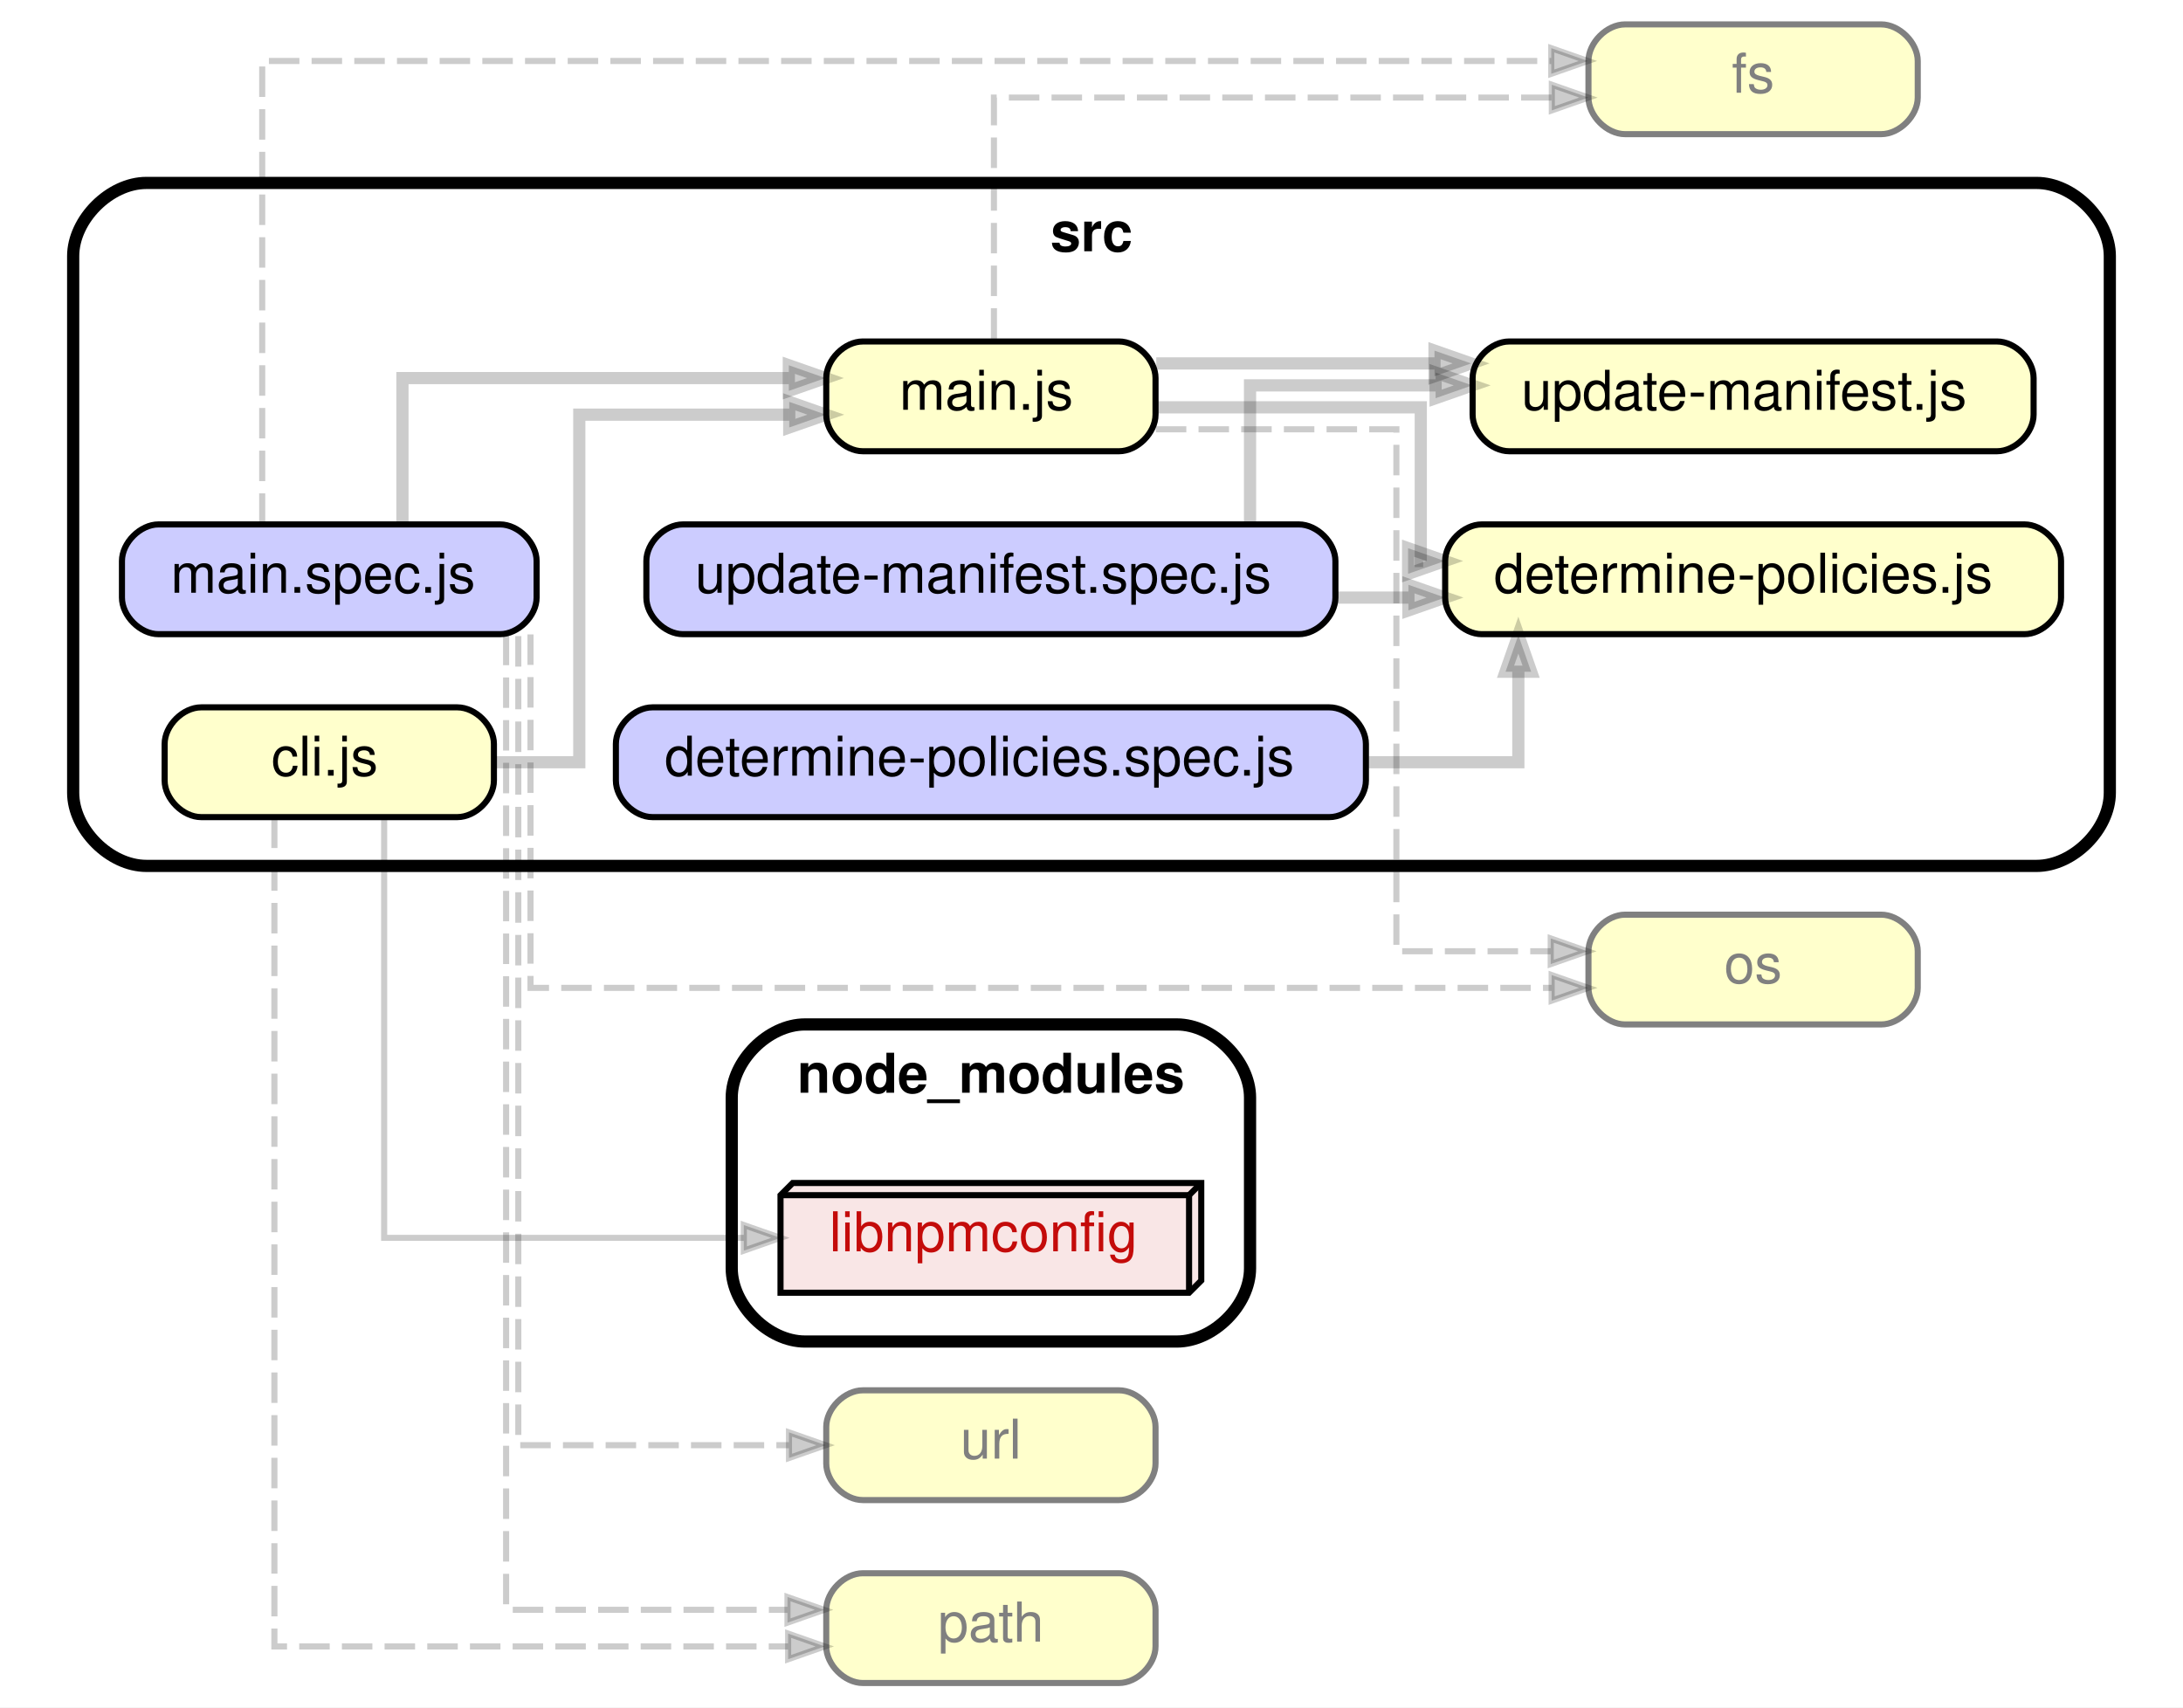
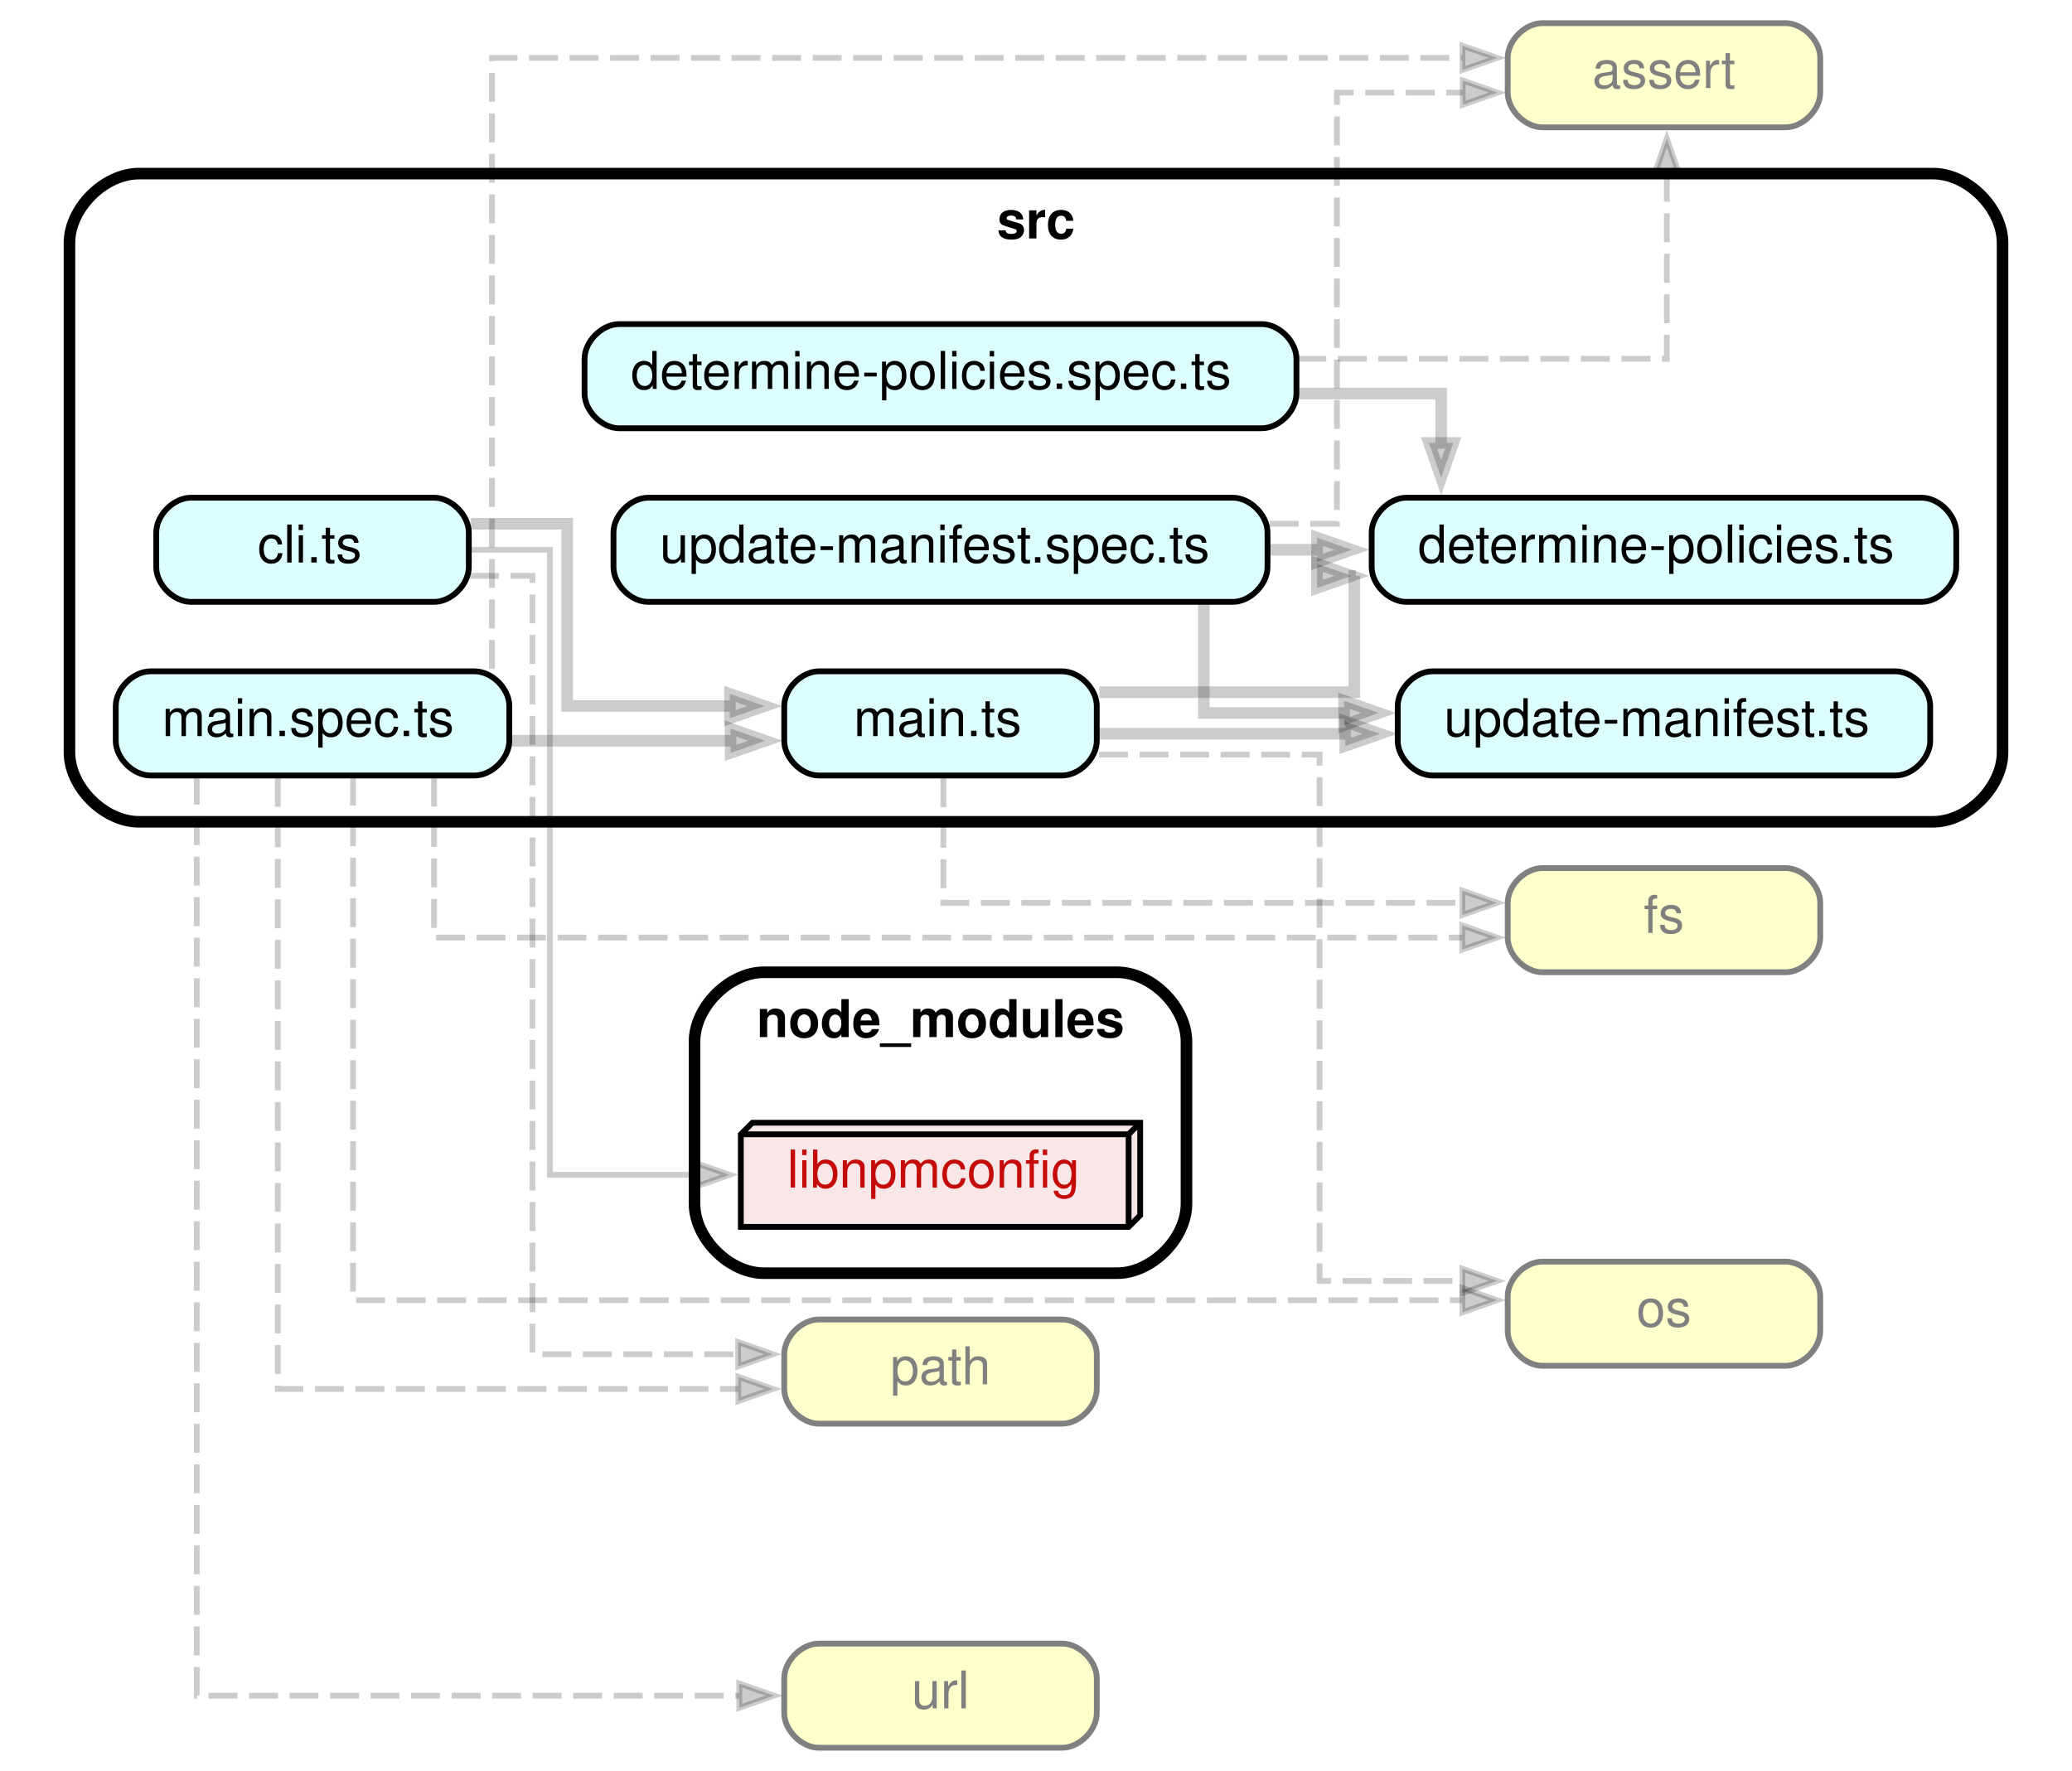
- <svg xmlns="http://www.w3.org/2000/svg" xmlns:xlink="http://www.w3.org/1999/xlink" width="358pt" height="280pt" viewBox="0.00 0.00 358.00 280.00">
-   <g id="graph0" class="graph" transform="scale(1 1) rotate(0) translate(4 276)">
-     <polygon fill="white" stroke="transparent" points="-4,4 -4,-276 354,-276 354,4 -4,4" />
+ <svg xmlns="http://www.w3.org/2000/svg" xmlns:xlink="http://www.w3.org/1999/xlink" width="358pt" height="306pt" viewBox="0.00 0.00 358.00 306.00">
+   <g id="graph0" class="graph" transform="scale(1 1) rotate(0) translate(4 302)">
+     <polygon fill="white" stroke="none" points="-4,4 -4,-302 354,-302 354,4 -4,4" />
    <g id="clust1" class="cluster">
-       <path fill="#ffffff" stroke="black" stroke-width="2" d="M128,-56C128,-56 189,-56 189,-56 195,-56 201,-62 201,-68 201,-68 201,-96 201,-96 201,-102 195,-108 189,-108 189,-108 128,-108 128,-108 122,-108 116,-102 116,-96 116,-96 116,-68 116,-68 116,-62 122,-56 128,-56" />
-       <text text-anchor="middle" x="158.5" y="-96.8" font-family="Helvetica,sans-Serif" font-weight="bold" font-size="9.00">node_modules</text>
+       <path fill="#ffffff" stroke="black" stroke-width="2" d="M128,-82C128,-82 189,-82 189,-82 195,-82 201,-88 201,-94 201,-94 201,-122 201,-122 201,-128 195,-134 189,-134 189,-134 128,-134 128,-134 122,-134 116,-128 116,-122 116,-122 116,-94 116,-94 116,-88 122,-82 128,-82" />
+       <text text-anchor="middle" x="158.5" y="-122.8" font-family="Helvetica,sans-Serif" font-weight="bold" font-size="9.00">node_modules</text>
    </g>
    <g id="clust2" class="cluster">
-       <path fill="#ffffff" stroke="black" stroke-width="2" d="M20,-134C20,-134 330,-134 330,-134 336,-134 342,-140 342,-146 342,-146 342,-234 342,-234 342,-240 336,-246 330,-246 330,-246 20,-246 20,-246 14,-246 8,-240 8,-234 8,-234 8,-146 8,-146 8,-140 14,-134 20,-134" />
-       <text text-anchor="middle" x="175" y="-234.8" font-family="Helvetica,sans-Serif" font-weight="bold" font-size="9.00">src</text>
+       <path fill="#ffffff" stroke="black" stroke-width="2" d="M20,-160C20,-160 330,-160 330,-160 336,-160 342,-166 342,-172 342,-172 342,-260 342,-260 342,-266 336,-272 330,-272 330,-272 20,-272 20,-272 14,-272 8,-266 8,-260 8,-260 8,-172 8,-172 8,-166 14,-160 20,-160" />
+       <text text-anchor="middle" x="175" y="-260.8" font-family="Helvetica,sans-Serif" font-weight="bold" font-size="9.00">src</text>
    </g>
    <g id="node1" class="node">
      <g id="a_node1">
-         <a xlink:title="fs">
-           <path fill="#ffffcc" stroke="grey" d="M304.5,-272C304.5,-272 262.5,-272 262.5,-272 259.5,-272 256.5,-269 256.5,-266 256.5,-266 256.5,-260 256.5,-260 256.5,-257 259.5,-254 262.5,-254 262.5,-254 304.5,-254 304.5,-254 307.5,-254 310.5,-257 310.5,-260 310.5,-260 310.5,-266 310.5,-266 310.5,-269 307.5,-272 304.5,-272" />
-           <text text-anchor="middle" x="283.5" y="-260.8" font-family="Helvetica,sans-Serif" font-size="9.00" fill="grey">fs</text>
+         <a xlink:title="assert">
+           <path fill="#ffffcc" stroke="grey" d="M304.5,-298C304.5,-298 262.5,-298 262.5,-298 259.5,-298 256.5,-295 256.5,-292 256.5,-292 256.5,-286 256.5,-286 256.5,-283 259.5,-280 262.5,-280 262.5,-280 304.5,-280 304.5,-280 307.5,-280 310.5,-283 310.5,-286 310.5,-286 310.5,-292 310.5,-292 310.5,-295 307.5,-298 304.5,-298" />
+           <text text-anchor="middle" x="283.5" y="-286.8" font-family="Helvetica,sans-Serif" font-size="9.00" fill="grey">assert</text>
        </a>
      </g>
    </g>
    <g id="node2" class="node">
      <g id="a_node2">
-         <a xlink:href="https://github.com/sverweij/upem/blob/main/node_modules/libnpmconfig" xlink:title="libnpmconfig">
-           <polygon fill="#c40b0a" fill-opacity="0.102" stroke="black" points="193,-82 126,-82 124,-80 124,-64 191,-64 193,-66 193,-82" />
-           <polyline fill="none" stroke="black" points="191,-80 124,-80 " />
-           <polyline fill="none" stroke="black" points="191,-80 191,-64 " />
-           <polyline fill="none" stroke="black" points="191,-80 193,-82 " />
-           <text text-anchor="start" x="132" y="-70.8" font-family="Helvetica,sans-Serif" font-size="9.00" fill="#c40b0a">libnpmconfig</text>
+         <a xlink:title="fs">
+           <path fill="#ffffcc" stroke="grey" d="M304.5,-152C304.5,-152 262.5,-152 262.5,-152 259.5,-152 256.5,-149 256.5,-146 256.5,-146 256.5,-140 256.5,-140 256.5,-137 259.5,-134 262.5,-134 262.5,-134 304.5,-134 304.5,-134 307.5,-134 310.5,-137 310.5,-140 310.5,-140 310.5,-146 310.5,-146 310.5,-149 307.5,-152 304.5,-152" />
+           <text text-anchor="middle" x="283.5" y="-140.8" font-family="Helvetica,sans-Serif" font-size="9.00" fill="grey">fs</text>
        </a>
      </g>
    </g>
    <g id="node3" class="node">
      <g id="a_node3">
-         <a xlink:title="os">
-           <path fill="#ffffcc" stroke="grey" d="M304.5,-126C304.5,-126 262.5,-126 262.5,-126 259.5,-126 256.5,-123 256.5,-120 256.5,-120 256.5,-114 256.5,-114 256.5,-111 259.5,-108 262.5,-108 262.5,-108 304.5,-108 304.5,-108 307.5,-108 310.5,-111 310.5,-114 310.5,-114 310.5,-120 310.5,-120 310.5,-123 307.5,-126 304.5,-126" />
-           <text text-anchor="middle" x="283.5" y="-114.8" font-family="Helvetica,sans-Serif" font-size="9.00" fill="grey">os</text>
+         <a xlink:href="https://github.com/sverweij/upem/blob/main/node_modules/libnpmconfig" xlink:title="libnpmconfig">
+           <polygon fill="#c40b0a" fill-opacity="0.102" stroke="black" points="193,-108 126,-108 124,-106 124,-90 191,-90 193,-92 193,-108" />
+           <polyline fill="none" stroke="black" points="191,-106 124,-106" />
+           <polyline fill="none" stroke="black" points="191,-106 191,-90" />
+           <polyline fill="none" stroke="black" points="191,-106 193,-108" />
+           <text text-anchor="start" x="132" y="-96.8" font-family="Helvetica,sans-Serif" font-size="9.00" fill="#c40b0a">libnpmconfig</text>
        </a>
      </g>
    </g>
    <g id="node4" class="node">
      <g id="a_node4">
-         <a xlink:title="path">
-           <path fill="#ffffcc" stroke="grey" d="M179.5,-18C179.5,-18 137.5,-18 137.5,-18 134.5,-18 131.5,-15 131.5,-12 131.5,-12 131.5,-6 131.5,-6 131.5,-3 134.5,0 137.5,0 137.5,0 179.5,0 179.5,0 182.5,0 185.5,-3 185.5,-6 185.5,-6 185.5,-12 185.5,-12 185.5,-15 182.5,-18 179.5,-18" />
-           <text text-anchor="middle" x="158.5" y="-6.8" font-family="Helvetica,sans-Serif" font-size="9.00" fill="grey">path</text>
+         <a xlink:title="os">
+           <path fill="#ffffcc" stroke="grey" d="M304.5,-84C304.5,-84 262.5,-84 262.5,-84 259.5,-84 256.5,-81 256.5,-78 256.5,-78 256.5,-72 256.5,-72 256.5,-69 259.5,-66 262.5,-66 262.5,-66 304.5,-66 304.5,-66 307.5,-66 310.5,-69 310.5,-72 310.5,-72 310.5,-78 310.5,-78 310.5,-81 307.5,-84 304.5,-84" />
+           <text text-anchor="middle" x="283.5" y="-72.8" font-family="Helvetica,sans-Serif" font-size="9.00" fill="grey">os</text>
        </a>
      </g>
    </g>
    <g id="node5" class="node">
      <g id="a_node5">
-         <a xlink:href="https://github.com/sverweij/upem/blob/main/src/cli.js" xlink:title="cli.js">
-           <path fill="#ffffcc" stroke="black" d="M71,-160C71,-160 29,-160 29,-160 26,-160 23,-157 23,-154 23,-154 23,-148 23,-148 23,-145 26,-142 29,-142 29,-142 71,-142 71,-142 74,-142 77,-145 77,-148 77,-148 77,-154 77,-154 77,-157 74,-160 71,-160" />
-           <text text-anchor="start" x="40.5" y="-148.8" font-family="Helvetica,sans-Serif" font-size="9.00">cli.js</text>
+         <a xlink:title="path">
+           <path fill="#ffffcc" stroke="grey" d="M179.5,-74C179.5,-74 137.5,-74 137.5,-74 134.5,-74 131.5,-71 131.5,-68 131.5,-68 131.5,-62 131.5,-62 131.5,-59 134.5,-56 137.5,-56 137.5,-56 179.5,-56 179.5,-56 182.5,-56 185.5,-59 185.5,-62 185.5,-62 185.5,-68 185.5,-68 185.5,-71 182.5,-74 179.5,-74" />
+           <text text-anchor="middle" x="158.5" y="-62.8" font-family="Helvetica,sans-Serif" font-size="9.00" fill="grey">path</text>
+         </a>
+       </g>
+     </g>
+     <g id="node6" class="node">
+       <g id="a_node6">
+         <a xlink:href="https://github.com/sverweij/upem/blob/main/src/cli.ts" xlink:title="cli.ts">
+           <path fill="#ddfeff" stroke="black" d="M71,-216C71,-216 29,-216 29,-216 26,-216 23,-213 23,-210 23,-210 23,-204 23,-204 23,-201 26,-198 29,-198 29,-198 71,-198 71,-198 74,-198 77,-201 77,-204 77,-204 77,-210 77,-210 77,-213 74,-216 71,-216" />
+           <text text-anchor="start" x="40.5" y="-204.8" font-family="Helvetica,sans-Serif" font-size="9.00">cli.ts</text>
        </a>
      </g>
    </g>
    <g id="edge2" class="edge">
-       <path fill="none" stroke="#000000" stroke-opacity="0.2" d="M59,-141.75C59,-121.08 59,-73 59,-73 59,-73 117.98,-73 117.98,-73" />
-       <polygon fill="#000000" fill-opacity="0.2" stroke="#000000" stroke-opacity="0.2" points="117.98,-75.1 123.98,-73 117.98,-70.9 117.98,-75.1" />
+       <path fill="none" stroke="#000000" stroke-opacity="0.2" d="M77.12,-207C84.74,-207 91,-207 91,-207 91,-207 91,-99 91,-99 91,-99 116.05,-99 116.05,-99" />
+       <polygon fill="#000000" fill-opacity="0.2" stroke="#000000" stroke-opacity="0.2" points="116.05,-101.1 122.05,-99 116.05,-96.9 116.05,-101.1" />
    </g>
    <g id="edge3" class="edge">
-       <path fill="none" stroke="#000000" stroke-dasharray="5,2" stroke-opacity="0.2" d="M41,-141.93C41,-110.19 41,-6 41,-6 41,-6 125.25,-6 125.25,-6" />
-       <polygon fill="#000000" fill-opacity="0.2" stroke="#000000" stroke-opacity="0.2" points="125.25,-8.1 131.25,-6 125.25,-3.9 125.25,-8.1" />
+       <path fill="none" stroke="#000000" stroke-dasharray="5,2" stroke-opacity="0.2" d="M77.21,-202.5C83.3,-202.5 88,-202.5 88,-202.5 88,-202.5 88,-68 88,-68 88,-68 123.53,-68 123.53,-68" />
+       <polygon fill="#000000" fill-opacity="0.2" stroke="#000000" stroke-opacity="0.2" points="123.53,-70.1 129.53,-68 123.53,-65.9 123.53,-70.1" />
    </g>
-     <g id="node6" class="node">
-       <g id="a_node6">
-         <a xlink:href="https://github.com/sverweij/upem/blob/main/src/main.js" xlink:title="main.js">
-           <path fill="#ffffcc" stroke="black" d="M179.5,-220C179.5,-220 137.5,-220 137.5,-220 134.5,-220 131.5,-217 131.5,-214 131.5,-214 131.5,-208 131.5,-208 131.5,-205 134.5,-202 137.5,-202 137.5,-202 179.5,-202 179.5,-202 182.5,-202 185.5,-205 185.5,-208 185.5,-208 185.5,-214 185.5,-214 185.5,-217 182.5,-220 179.5,-220" />
-           <text text-anchor="start" x="143.5" y="-208.8" font-family="Helvetica,sans-Serif" font-size="9.00">main.js</text>
+     <g id="node7" class="node">
+       <g id="a_node7">
+         <a xlink:href="https://github.com/sverweij/upem/blob/main/src/main.ts" xlink:title="main.ts">
+           <path fill="#ddfeff" stroke="black" d="M179.5,-186C179.5,-186 137.5,-186 137.5,-186 134.5,-186 131.5,-183 131.5,-180 131.5,-180 131.5,-174 131.5,-174 131.5,-171 134.5,-168 137.5,-168 137.5,-168 179.5,-168 179.5,-168 182.5,-168 185.5,-171 185.5,-174 185.5,-174 185.5,-180 185.5,-180 185.5,-183 182.5,-186 179.5,-186" />
+           <text text-anchor="start" x="143.5" y="-174.8" font-family="Helvetica,sans-Serif" font-size="9.00">main.ts</text>
        </a>
      </g>
    </g>
    <g id="edge1" class="edge">
-       <path fill="none" stroke="#000000" stroke-width="2" stroke-opacity="0.2" d="M77.12,-151C84.74,-151 91,-151 91,-151 91,-151 91,-208 91,-208 91,-208 125.43,-208 125.43,-208" />
-       <polygon fill="#000000" fill-opacity="0.2" stroke="#000000" stroke-width="2" stroke-opacity="0.2" points="125.43,-210.1 131.43,-208 125.43,-205.9 125.43,-210.1" />
+       <path fill="none" stroke="#000000" stroke-width="2" stroke-opacity="0.2" d="M77.37,-211.5C86.31,-211.5 94,-211.5 94,-211.5 94,-211.5 94,-180 94,-180 94,-180 122.12,-180 122.12,-180" />
+       <polygon fill="#000000" fill-opacity="0.2" stroke="#000000" stroke-width="2" stroke-opacity="0.2" points="122.12,-182.1 128.12,-180 122.12,-177.9 122.12,-182.1" />
    </g>
-     <g id="edge7" class="edge">
-       <path fill="none" stroke="#000000" stroke-dasharray="5,2" stroke-opacity="0.2" d="M159,-220.45C159,-234.69 159,-260 159,-260 159,-260 250.49,-260 250.49,-260" />
-       <polygon fill="#000000" fill-opacity="0.2" stroke="#000000" stroke-opacity="0.2" points="250.49,-262.1 256.49,-260 250.49,-257.9 250.49,-262.1" />
+     <g id="edge14" class="edge">
+       <path fill="none" stroke="#000000" stroke-dasharray="5,2" stroke-opacity="0.2" d="M159,-167.53C159,-158.41 159,-146 159,-146 159,-146 248.66,-146 248.66,-146" />
+       <polygon fill="#000000" fill-opacity="0.2" stroke="#000000" stroke-opacity="0.2" points="248.66,-148.1 254.66,-146 248.66,-143.9 248.66,-148.1" />
    </g>
-     <g id="edge8" class="edge">
-       <path fill="none" stroke="#000000" stroke-dasharray="5,2" stroke-opacity="0.2" d="M185.55,-205.6C203.96,-205.6 225,-205.6 225,-205.6 225,-205.6 225,-120 225,-120 225,-120 250.31,-120 250.31,-120" />
-       <polygon fill="#000000" fill-opacity="0.2" stroke="#000000" stroke-opacity="0.2" points="250.31,-122.1 256.31,-120 250.31,-117.9 250.31,-122.1" />
+     <g id="edge15" class="edge">
+       <path fill="none" stroke="#000000" stroke-dasharray="5,2" stroke-opacity="0.2" d="M185.9,-171.6C203.85,-171.6 224,-171.6 224,-171.6 224,-171.6 224,-80.67 224,-80.67 224,-80.67 248.67,-80.67 248.67,-80.67" />
+       <polygon fill="#000000" fill-opacity="0.2" stroke="#000000" stroke-opacity="0.2" points="248.67,-82.77 254.67,-80.67 248.67,-78.57 248.67,-82.77" />
    </g>
-     <g id="node7" class="node">
-       <g id="a_node7">
-         <a xlink:href="https://github.com/sverweij/upem/blob/main/src/determine-policies.js" xlink:title="determine-policies.js">
-           <path fill="#ffffcc" stroke="black" d="M328,-190C328,-190 239,-190 239,-190 236,-190 233,-187 233,-184 233,-184 233,-178 233,-178 233,-175 236,-172 239,-172 239,-172 328,-172 328,-172 331,-172 334,-175 334,-178 334,-178 334,-184 334,-184 334,-187 331,-190 328,-190" />
-           <text text-anchor="start" x="241" y="-178.8" font-family="Helvetica,sans-Serif" font-size="9.00">determine-policies.js</text>
+     <g id="node9" class="node">
+       <g id="a_node9">
+         <a xlink:href="https://github.com/sverweij/upem/blob/main/src/determine-policies.ts" xlink:title="determine-policies.ts">
+           <path fill="#ddfeff" stroke="black" d="M328,-216C328,-216 239,-216 239,-216 236,-216 233,-213 233,-210 233,-210 233,-204 233,-204 233,-201 236,-198 239,-198 239,-198 328,-198 328,-198 331,-198 334,-201 334,-204 334,-204 334,-210 334,-210 334,-213 331,-216 328,-216" />
+           <text text-anchor="start" x="241" y="-204.8" font-family="Helvetica,sans-Serif" font-size="9.00">determine-policies.ts</text>
+         </a>
+       </g>
+     </g>
+     <g id="edge12" class="edge">
+       <path fill="none" stroke="#000000" stroke-width="2" stroke-opacity="0.2" d="M185.94,-182.4C206.1,-182.4 230,-182.4 230,-182.4 230,-182.4 230,-202.5 230,-202.5 230,-202.5 230.26,-202.5 230.26,-202.5" />
+       <polygon fill="#000000" fill-opacity="0.2" stroke="#000000" stroke-width="2" stroke-opacity="0.2" points="223.55,-204.6 229.55,-202.5 223.55,-200.4 223.55,-204.6" />
+     </g>
+     <g id="node12" class="node">
+       <g id="a_node12">
+         <a xlink:href="https://github.com/sverweij/upem/blob/main/src/update-manifest.ts" xlink:title="update-manifest.ts">
+           <path fill="#ddfeff" stroke="black" d="M323.5,-186C323.5,-186 243.5,-186 243.5,-186 240.5,-186 237.5,-183 237.5,-180 237.5,-180 237.5,-174 237.5,-174 237.5,-171 240.5,-168 243.5,-168 243.5,-168 323.5,-168 323.5,-168 326.5,-168 329.5,-171 329.5,-174 329.5,-174 329.5,-180 329.5,-180 329.5,-183 326.5,-186 323.5,-186" />
+           <text text-anchor="start" x="245.5" y="-174.8" font-family="Helvetica,sans-Serif" font-size="9.00">update-manifest.ts</text>
+         </a>
+       </g>
+     </g>
+     <g id="edge13" class="edge">
+       <path fill="none" stroke="#000000" stroke-width="2" stroke-opacity="0.2" d="M185.93,-175.2C185.93,-175.2 228.43,-175.2 228.43,-175.2" />
+       <polygon fill="#000000" fill-opacity="0.2" stroke="#000000" stroke-width="2" stroke-opacity="0.2" points="228.43,-177.3 234.43,-175.2 228.43,-173.1 228.43,-177.3" />
+     </g>
+     <g id="node8" class="node">
+       <g id="a_node8">
+         <a xlink:href="https://github.com/sverweij/upem/blob/main/src/determine-policies.spec.ts" xlink:title="determine-policies.spec.ts">
+           <path fill="#ddfeff" stroke="black" d="M214,-246C214,-246 103,-246 103,-246 100,-246 97,-243 97,-240 97,-240 97,-234 97,-234 97,-231 100,-228 103,-228 103,-228 214,-228 214,-228 217,-228 220,-231 220,-234 220,-234 220,-240 220,-240 220,-243 217,-246 214,-246" />
+           <text text-anchor="start" x="105" y="-234.8" font-family="Helvetica,sans-Serif" font-size="9.00">determine-policies.spec.ts</text>
        </a>
      </g>
    </g>
    <g id="edge5" class="edge">
-       <path fill="none" stroke="#000000" stroke-width="2" stroke-opacity="0.2" d="M185.56,-209.2C205.44,-209.2 229,-209.2 229,-209.2 229,-209.2 229,-184 229,-184 229,-184 229.39,-184 229.39,-184" />
-       <polygon fill="#000000" fill-opacity="0.2" stroke="#000000" stroke-width="2" stroke-opacity="0.2" points="226.92,-186.1 232.92,-184 226.92,-181.9 226.92,-186.1" />
+       <path fill="none" stroke="#000000" stroke-dasharray="5,2" stroke-opacity="0.2" d="M220.15,-240C251.89,-240 284,-240 284,-240 284,-240 284,-272.04 284,-272.04" />
+       <polygon fill="#000000" fill-opacity="0.2" stroke="#000000" stroke-opacity="0.2" points="281.9,-272.04 284,-278.04 286.1,-272.04 281.9,-272.04" />
    </g>
-     <g id="node9" class="node">
-       <g id="a_node9">
-         <a xlink:href="https://github.com/sverweij/upem/blob/main/src/update-manifest.js" xlink:title="update-manifest.js">
-           <path fill="#ffffcc" stroke="black" d="M323.5,-220C323.5,-220 243.5,-220 243.5,-220 240.5,-220 237.5,-217 237.5,-214 237.5,-214 237.5,-208 237.5,-208 237.5,-205 240.5,-202 243.5,-202 243.5,-202 323.5,-202 323.5,-202 326.5,-202 329.5,-205 329.5,-208 329.5,-208 329.5,-214 329.5,-214 329.5,-217 326.5,-220 323.5,-220" />
-           <text text-anchor="start" x="245.5" y="-208.8" font-family="Helvetica,sans-Serif" font-size="9.00">update-manifest.js</text>
+     <g id="edge4" class="edge">
+       <path fill="none" stroke="#000000" stroke-width="2" stroke-opacity="0.2" d="M220.44,-234C234.31,-234 245,-234 245,-234 245,-234 245,-225.47 245,-225.47" />
+       <polygon fill="#000000" fill-opacity="0.2" stroke="#000000" stroke-width="2" stroke-opacity="0.2" points="247.1,-225.47 245,-219.47 242.9,-225.47 247.1,-225.47" />
+     </g>
+     <g id="node10" class="node">
+       <g id="a_node10">
+         <a xlink:href="https://github.com/sverweij/upem/blob/main/src/main.spec.ts" xlink:title="main.spec.ts">
+           <path fill="#ddfeff" stroke="black" d="M78,-186C78,-186 22,-186 22,-186 19,-186 16,-183 16,-180 16,-180 16,-174 16,-174 16,-171 19,-168 22,-168 22,-168 78,-168 78,-168 81,-168 84,-171 84,-174 84,-174 84,-180 84,-180 84,-183 81,-186 78,-186" />
+           <text text-anchor="start" x="24" y="-174.8" font-family="Helvetica,sans-Serif" font-size="9.00">main.spec.ts</text>
        </a>
      </g>
    </g>
-     <g id="edge6" class="edge">
-       <path fill="none" stroke="#000000" stroke-width="2" stroke-opacity="0.2" d="M185.62,-216.4C185.62,-216.4 231.25,-216.4 231.25,-216.4" />
-       <polygon fill="#000000" fill-opacity="0.2" stroke="#000000" stroke-width="2" stroke-opacity="0.2" points="231.25,-218.5 237.25,-216.4 231.25,-214.3 231.25,-218.5" />
+     <g id="edge7" class="edge">
+       <path fill="none" stroke="#000000" stroke-dasharray="5,2" stroke-opacity="0.2" d="M81,-186.41C81,-213.88 81,-292 81,-292 81,-292 248.68,-292 248.68,-292" />
+       <polygon fill="#000000" fill-opacity="0.2" stroke="#000000" stroke-opacity="0.2" points="248.68,-294.1 254.68,-292 248.68,-289.9 248.68,-294.1" />
    </g>
-     <g id="node8" class="node">
-       <g id="a_node8">
-         <a xlink:href="https://github.com/sverweij/upem/blob/main/src/determine-policies.spec.js" xlink:title="determine-policies.spec.js">
-           <path fill="#ccccff" stroke="black" d="M214,-160C214,-160 103,-160 103,-160 100,-160 97,-157 97,-154 97,-154 97,-148 97,-148 97,-145 100,-142 103,-142 103,-142 214,-142 214,-142 217,-142 220,-145 220,-148 220,-148 220,-154 220,-154 220,-157 217,-160 214,-160" />
-           <text text-anchor="start" x="105" y="-148.8" font-family="Helvetica,sans-Serif" font-size="9.00">determine-policies.spec.js</text>
-         </a>
-       </g>
+     <g id="edge8" class="edge">
+       <path fill="none" stroke="#000000" stroke-dasharray="5,2" stroke-opacity="0.2" d="M71,-167.66C71,-156.7 71,-140 71,-140 71,-140 248.64,-140 248.64,-140" />
+       <polygon fill="#000000" fill-opacity="0.2" stroke="#000000" stroke-opacity="0.2" points="248.64,-142.1 254.64,-140 248.64,-137.9 248.64,-142.1" />
    </g>
-     <g id="edge4" class="edge">
-       <path fill="none" stroke="#000000" stroke-width="2" stroke-opacity="0.2" d="M220.44,-151C234.31,-151 245,-151 245,-151 245,-151 245,-165.84 245,-165.84" />
-       <polygon fill="#000000" fill-opacity="0.2" stroke="#000000" stroke-width="2" stroke-opacity="0.2" points="242.9,-165.84 245,-171.84 247.1,-165.84 242.9,-165.84" />
-     </g>
-     <g id="node10" class="node">
-       <g id="a_node10">
-         <a xlink:href="https://github.com/sverweij/upem/blob/main/src/main.spec.js" xlink:title="main.spec.js">
-           <path fill="#ccccff" stroke="black" d="M78,-190C78,-190 22,-190 22,-190 19,-190 16,-187 16,-184 16,-184 16,-178 16,-178 16,-175 19,-172 22,-172 22,-172 78,-172 78,-172 81,-172 84,-175 84,-178 84,-178 84,-184 84,-184 84,-187 81,-190 78,-190" />
-           <text text-anchor="start" x="24" y="-178.8" font-family="Helvetica,sans-Serif" font-size="9.00">main.spec.js</text>
-         </a>
-       </g>
+     <g id="edge9" class="edge">
+       <path fill="none" stroke="#000000" stroke-dasharray="5,2" stroke-opacity="0.2" d="M57,-167.8C57,-143.13 57,-77.33 57,-77.33 57,-77.33 248.67,-77.33 248.67,-77.33" />
+       <polygon fill="#000000" fill-opacity="0.2" stroke="#000000" stroke-opacity="0.2" points="248.67,-79.43 254.67,-77.33 248.67,-75.23 248.67,-79.43" />
    </g>
    <g id="edge10" class="edge">
-       <path fill="none" stroke="#000000" stroke-dasharray="5,2" stroke-opacity="0.2" d="M39,-190.1C39,-212.02 39,-266 39,-266 39,-266 250.4,-266 250.4,-266" />
-       <polygon fill="#000000" fill-opacity="0.2" stroke="#000000" stroke-opacity="0.2" points="250.4,-268.1 256.4,-266 250.4,-263.9 250.4,-268.1" />
+       <path fill="none" stroke="#000000" stroke-dasharray="5,2" stroke-opacity="0.2" d="M44,-167.59C44,-140.12 44,-62 44,-62 44,-62 123.56,-62 123.56,-62" />
+       <polygon fill="#000000" fill-opacity="0.2" stroke="#000000" stroke-opacity="0.2" points="123.56,-64.1 129.56,-62 123.56,-59.9 123.56,-64.1" />
    </g>
-     <g id="edge11" class="edge">
-       <path fill="none" stroke="#000000" stroke-dasharray="5,2" stroke-opacity="0.2" d="M83,-171.96C83,-153.68 83,-114 83,-114 83,-114 250.46,-114 250.46,-114" />
-       <polygon fill="#000000" fill-opacity="0.2" stroke="#000000" stroke-opacity="0.2" points="250.46,-116.1 256.46,-114 250.46,-111.9 250.46,-116.1" />
-     </g>
-     <g id="edge12" class="edge">
-       <path fill="none" stroke="#000000" stroke-dasharray="5,2" stroke-opacity="0.2" d="M79,-171.91C79,-136.81 79,-12 79,-12 79,-12 125.14,-12 125.14,-12" />
-       <polygon fill="#000000" fill-opacity="0.2" stroke="#000000" stroke-opacity="0.2" points="125.14,-14.1 131.14,-12 125.14,-9.9 125.14,-14.1" />
-     </g>
-     <g id="edge9" class="edge">
-       <path fill="none" stroke="#000000" stroke-width="2" stroke-opacity="0.2" d="M62,-190.02C62,-199.79 62,-214 62,-214 62,-214 125.36,-214 125.36,-214" />
-       <polygon fill="#000000" fill-opacity="0.2" stroke="#000000" stroke-width="2" stroke-opacity="0.2" points="125.36,-216.1 131.36,-214 125.36,-211.9 125.36,-216.1" />
+     <g id="edge6" class="edge">
+       <path fill="none" stroke="#000000" stroke-width="2" stroke-opacity="0.2" d="M84.33,-174C84.33,-174 122.23,-174 122.23,-174" />
+       <polygon fill="#000000" fill-opacity="0.2" stroke="#000000" stroke-width="2" stroke-opacity="0.2" points="122.23,-176.1 128.23,-174 122.23,-171.9 122.23,-176.1" />
    </g>
    <g id="node11" class="node">
      <g id="a_node11">
        <a xlink:title="url">
-           <path fill="#ffffcc" stroke="grey" d="M179.5,-48C179.5,-48 137.5,-48 137.5,-48 134.5,-48 131.5,-45 131.5,-42 131.5,-42 131.5,-36 131.5,-36 131.5,-33 134.5,-30 137.5,-30 137.5,-30 179.5,-30 179.5,-30 182.5,-30 185.5,-33 185.5,-36 185.5,-36 185.5,-42 185.5,-42 185.5,-45 182.5,-48 179.5,-48" />
-           <text text-anchor="middle" x="158.5" y="-36.8" font-family="Helvetica,sans-Serif" font-size="9.00" fill="grey">url</text>
+           <path fill="#ffffcc" stroke="grey" d="M179.5,-18C179.5,-18 137.5,-18 137.5,-18 134.5,-18 131.5,-15 131.5,-12 131.5,-12 131.5,-6 131.5,-6 131.5,-3 134.5,0 137.5,0 137.5,0 179.5,0 179.5,0 182.5,0 185.5,-3 185.5,-6 185.5,-6 185.5,-12 185.5,-12 185.5,-15 182.5,-18 179.5,-18" />
+           <text text-anchor="middle" x="158.5" y="-6.8" font-family="Helvetica,sans-Serif" font-size="9.00" fill="grey">url</text>
        </a>
      </g>
    </g>
-     <g id="edge13" class="edge">
-       <path fill="none" stroke="#000000" stroke-dasharray="5,2" stroke-opacity="0.2" d="M81,-171.68C81,-140.09 81,-39 81,-39 81,-39 125.39,-39 125.39,-39" />
-       <polygon fill="#000000" fill-opacity="0.2" stroke="#000000" stroke-opacity="0.2" points="125.39,-41.1 131.39,-39 125.39,-36.9 125.39,-41.1" />
+     <g id="edge11" class="edge">
+       <path fill="none" stroke="#000000" stroke-dasharray="5,2" stroke-opacity="0.2" d="M30,-167.97C30,-133.07 30,-9 30,-9 30,-9 123.73,-9 123.73,-9" />
+       <polygon fill="#000000" fill-opacity="0.2" stroke="#000000" stroke-opacity="0.2" points="123.73,-11.1 129.73,-9 123.73,-6.9 123.73,-11.1" />
    </g>
-     <g id="node12" class="node">
-       <g id="a_node12">
-         <a xlink:href="https://github.com/sverweij/upem/blob/main/src/update-manifest.spec.js" xlink:title="update-manifest.spec.js">
-           <path fill="#ccccff" stroke="black" d="M209,-190C209,-190 108,-190 108,-190 105,-190 102,-187 102,-184 102,-184 102,-178 102,-178 102,-175 105,-172 108,-172 108,-172 209,-172 209,-172 212,-172 215,-175 215,-178 215,-178 215,-184 215,-184 215,-187 212,-190 209,-190" />
-           <text text-anchor="start" x="110" y="-178.8" font-family="Helvetica,sans-Serif" font-size="9.00">update-manifest.spec.js</text>
+     <g id="node13" class="node">
+       <g id="a_node13">
+         <a xlink:href="https://github.com/sverweij/upem/blob/main/src/update-manifest.spec.ts" xlink:title="update-manifest.spec.ts">
+           <path fill="#ddfeff" stroke="black" d="M209,-216C209,-216 108,-216 108,-216 105,-216 102,-213 102,-210 102,-210 102,-204 102,-204 102,-201 105,-198 108,-198 108,-198 209,-198 209,-198 212,-198 215,-201 215,-204 215,-204 215,-210 215,-210 215,-213 212,-216 209,-216" />
+           <text text-anchor="start" x="110" y="-204.8" font-family="Helvetica,sans-Serif" font-size="9.00">update-manifest.spec.ts</text>
        </a>
      </g>
    </g>
-     <g id="edge14" class="edge">
-       <path fill="none" stroke="#000000" stroke-width="2" stroke-opacity="0.2" d="M215.15,-178C215.15,-178 226.97,-178 226.97,-178" />
-       <polygon fill="#000000" fill-opacity="0.2" stroke="#000000" stroke-width="2" stroke-opacity="0.2" points="226.97,-180.1 232.97,-178 226.97,-175.9 226.97,-180.1" />
+     <g id="edge18" class="edge">
+       <path fill="none" stroke="#000000" stroke-dasharray="5,2" stroke-opacity="0.2" d="M215.38,-211.5C222.31,-211.5 227,-211.5 227,-211.5 227,-211.5 227,-286 227,-286 227,-286 248.73,-286 248.73,-286" />
+       <polygon fill="#000000" fill-opacity="0.2" stroke="#000000" stroke-opacity="0.2" points="248.73,-288.1 254.73,-286 248.73,-283.9 248.73,-288.1" />
    </g>
-     <g id="edge15" class="edge">
-       <path fill="none" stroke="#000000" stroke-width="2" stroke-opacity="0.2" d="M201,-190.03C201,-199.43 201,-212.8 201,-212.8 201,-212.8 231.43,-212.8 231.43,-212.8" />
-       <polygon fill="#000000" fill-opacity="0.2" stroke="#000000" stroke-width="2" stroke-opacity="0.2" points="231.43,-214.9 237.43,-212.8 231.43,-210.7 231.43,-214.9" />
+     <g id="edge16" class="edge">
+       <path fill="none" stroke="#000000" stroke-width="2" stroke-opacity="0.2" d="M215.15,-207C215.15,-207 223.56,-207 223.56,-207" />
+       <polygon fill="#000000" fill-opacity="0.2" stroke="#000000" stroke-width="2" stroke-opacity="0.2" points="223.56,-209.1 229.56,-207 223.56,-204.9 223.56,-209.1" />
+     </g>
+     <g id="edge17" class="edge">
+       <path fill="none" stroke="#000000" stroke-width="2" stroke-opacity="0.2" d="M204,-197.77C204,-189.54 204,-178.8 204,-178.8 204,-178.8 228.23,-178.8 228.23,-178.8" />
+       <polygon fill="#000000" fill-opacity="0.2" stroke="#000000" stroke-width="2" stroke-opacity="0.2" points="228.23,-180.9 234.23,-178.8 228.23,-176.7 228.23,-180.9" />
    </g>
  </g>
</svg>
